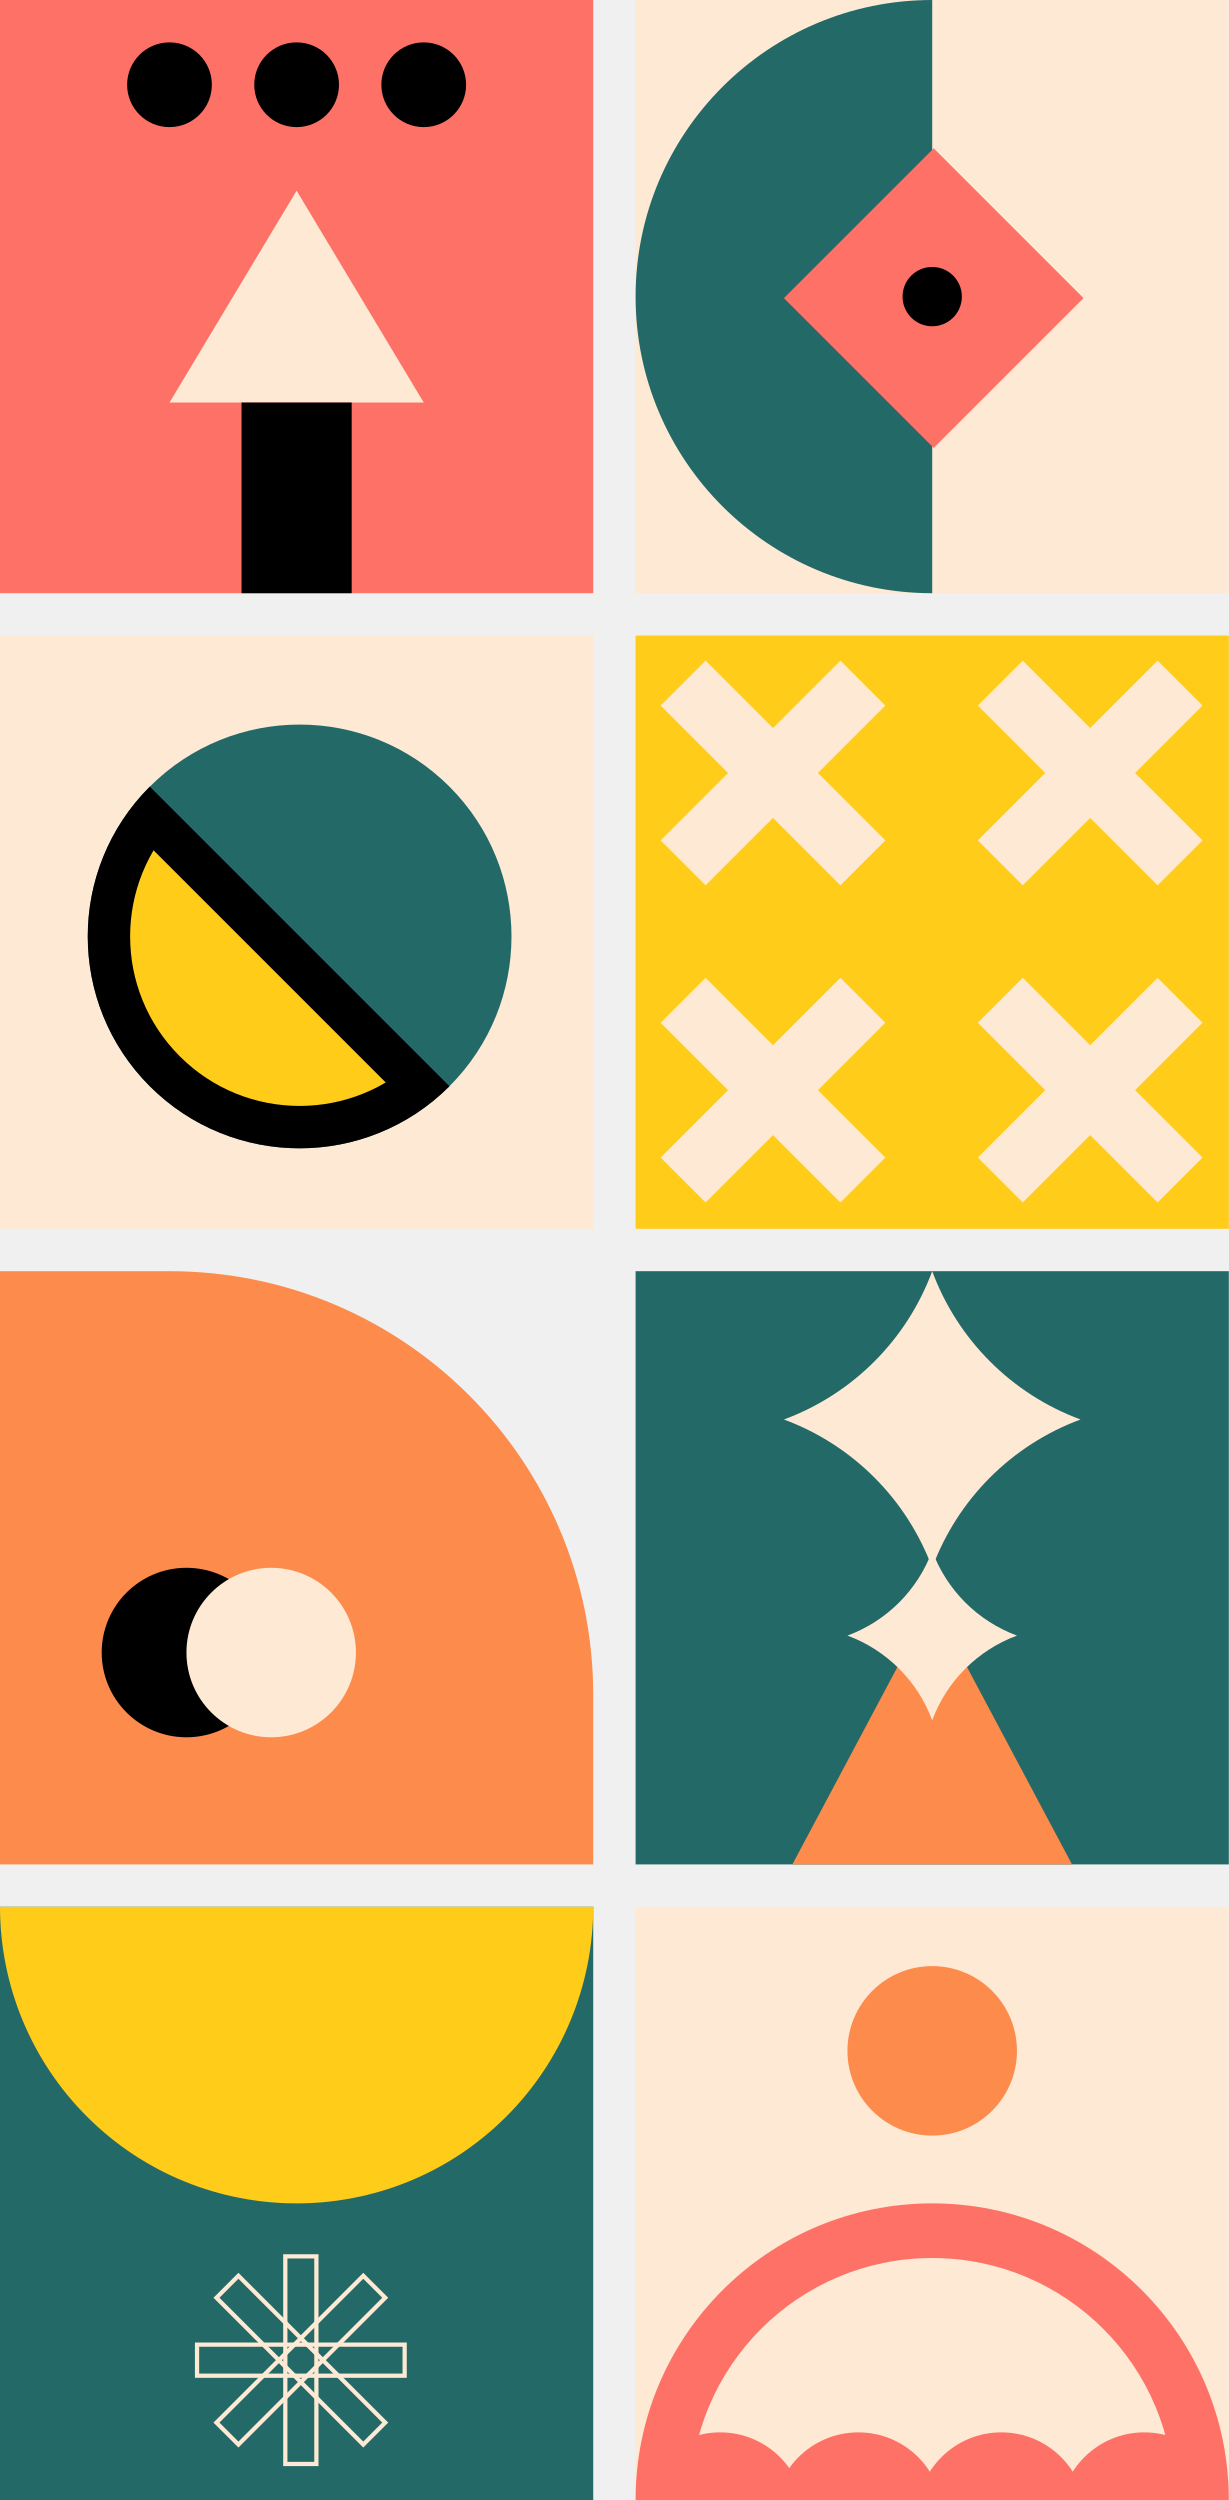
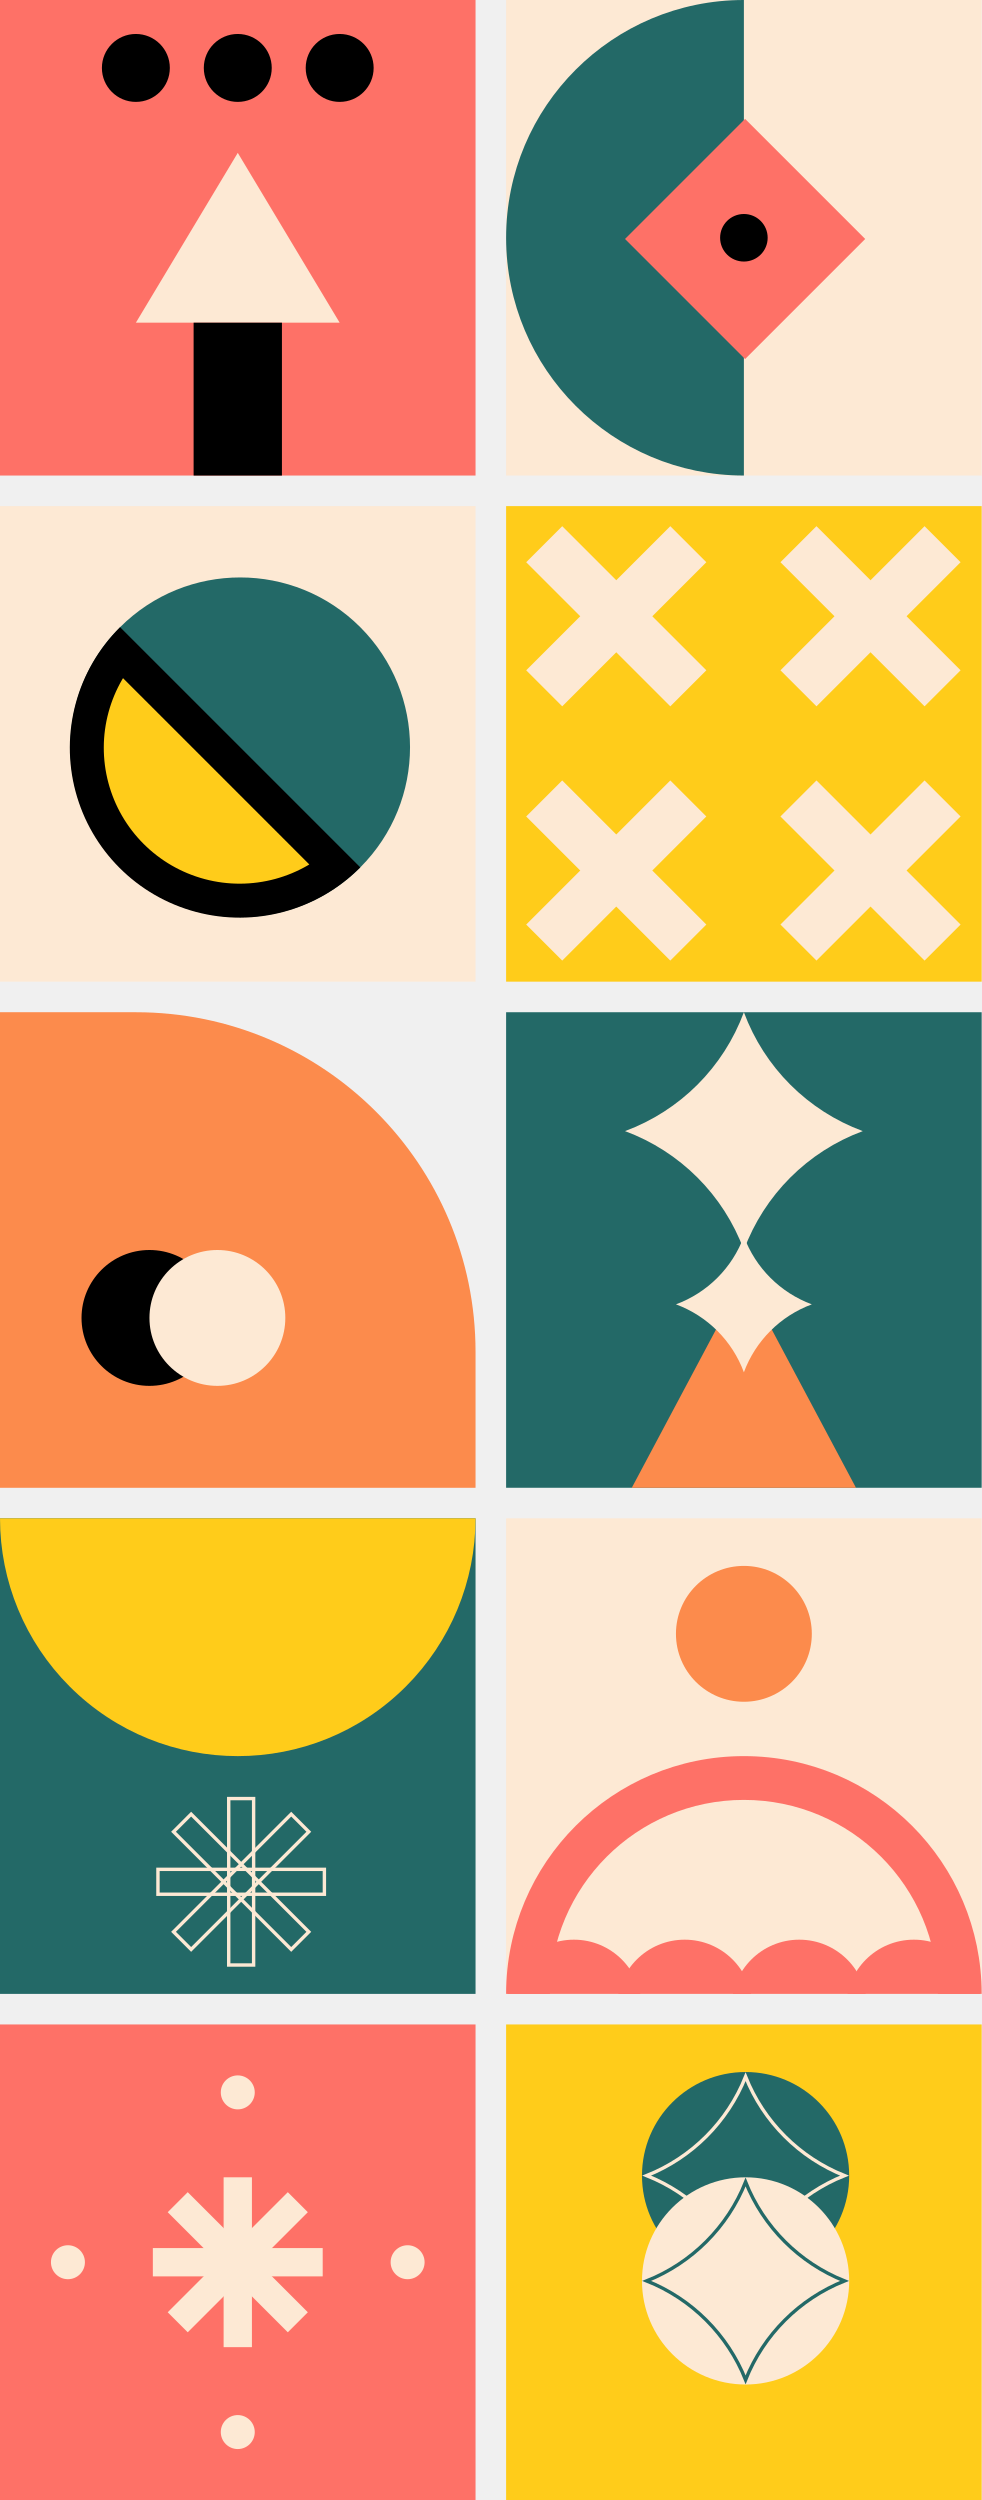
- <svg xmlns="http://www.w3.org/2000/svg" width="290" height="590" fill="none">
-   <path d="M0 300v140h140v-40c0-55.228-44.772-100-100-100H0z" fill="#FC8B4C" />
-   <circle r="20" transform="matrix(0 1 1 0 44 390)" fill="#000" />
-   <circle r="20" transform="matrix(0 1 1 0 64 390)" fill="#FDE9D4" />
-   <path fill="#FDE9D4" d="M0 150h140v140H0z" />
-   <circle cx="70.711" cy="221" r="50" transform="rotate(-45 70.71 221)" fill="#236967" />
+ <svg xmlns="http://www.w3.org/2000/svg" width="289" height="736" fill="none">
+   <path d="M0 298v140h140v-40c0-55.228-44.772-100-100-100H0z" fill="#FC8B4C" />
+   <circle r="20" transform="matrix(0 1 1 0 44 388)" fill="#000" />
+   <circle r="20" transform="matrix(0 1 1 0 64 388)" fill="#FDE9D4" />
+   <path fill="#FDE9D4" d="M0 149h140v140H0z" />
+   <circle cx="70.711" cy="220" r="50" transform="rotate(-45 70.71 220)" fill="#236967" />
  <mask id="a" fill="#fff">
-     <path d="M35.355 185.645a49.998 49.998 0 0 0 0 70.71 50 50 0 0 0 70.711 0L70.71 221l-35.355-35.355z" />
+     <path d="M35.356 184.645a50 50 0 1 0 70.71 70.71L70.711 220l-35.355-35.355z" />
  </mask>
-   <path d="M35.355 185.645a49.998 49.998 0 0 0 0 70.71 50 50 0 0 0 70.711 0L70.71 221l-35.355-35.355z" fill="#FFCC1A" stroke="#000" stroke-width="20" mask="url(#a)" />
+   <path d="M35.356 184.645a50 50 0 1 0 70.71 70.71L70.711 220l-35.355-35.355z" fill="#FFCC1A" stroke="#000" stroke-width="20" mask="url(#a)" />
  <g clip-path="url(#clip0)">
-     <path fill="#FDE9D4" d="M290 450H150v140h140z" />
-     <circle r="19.96" transform="matrix(-1 0 0 1 270.04 594)" fill="#FE7167" />
-     <circle r="19.96" transform="matrix(-1 0 0 1 236.305 594)" fill="#FE7167" />
-     <circle r="19.96" transform="matrix(-1 0 0 1 202.57 594)" fill="#FE7167" />
-     <circle r="19.96" transform="matrix(-1 0 0 1 169.96 594)" fill="#FE7167" />
-     <path d="M290 590a70 70 0 0 0-140 0h12.892a57.108 57.108 0 1 1 114.216 0H290z" fill="#FE7167" />
-     <circle r="20" transform="matrix(-1 0 0 1 220 484)" fill="#FC8B4C" />
+     <path fill="#FDE9D4" d="M289 447H149v140h140z" />
+     <circle r="19.96" transform="matrix(-1 0 0 1 269.04 591)" fill="#FE7167" />
+     <circle r="19.96" transform="matrix(-1 0 0 1 235.305 591)" fill="#FE7167" />
+     <circle r="19.96" transform="matrix(-1 0 0 1 201.57 591)" fill="#FE7167" />
+     <circle r="19.96" transform="matrix(-1 0 0 1 168.959 591)" fill="#FE7167" />
+     <path d="M289 587a70 70 0 0 0-140 0h12.892a57.108 57.108 0 1 1 114.216 0H289z" fill="#FE7167" />
+     <circle r="20" transform="matrix(-1 0 0 1 219 481)" fill="#FC8B4C" />
  </g>
-   <path fill="#236967" d="M150 300h140v140H150z" />
-   <path d="M220 378l33 62h-66l33-62z" fill="#FC8B4C" />
-   <path d="M220 366a33.852 33.852 0 0 0 20 20 33.852 33.852 0 0 0-20 20 33.852 33.852 0 0 0-20-20 33.852 33.852 0 0 0 20-20z" fill="#FDE9D4" />
-   <path d="M220 300a59.24 59.24 0 0 0 35 35 59.24 59.24 0 0 0-35 35 59.24 59.24 0 0 0-35-35 59.24 59.24 0 0 0 35-35z" fill="#FDE9D4" />
-   <path fill="#236967" d="M0 450h140v140H0z" />
-   <path d="M140 450a69.997 69.997 0 0 1-20.503 49.497 69.996 69.996 0 0 1-98.995 0A69.998 69.998 0 0 1 0 450h140z" fill="#FFCC1A" />
-   <path stroke="#FDE9D4" d="M67.334 532.5h7.333v49h-7.333z" />
-   <path stroke="#FDE9D4" d="M51.083 542.27l5.185-5.186 34.648 34.648-5.185 5.185z" />
-   <path stroke="#FDE9D4" d="M90.917 542.269l-5.185-5.185-34.649 34.648 5.186 5.185z" />
-   <path stroke="#FDE9D4" d="M46.5 560.667v-7.333h49v7.333z" />
-   <path fill="#FFCC1A" d="M150 150h140v140H150z" />
-   <path fill="#FDE9D4" d="M155.91 166.517l10.607-10.607 42.426 42.427-10.607 10.606z" />
-   <path fill="#FDE9D4" d="M166.517 208.943l-10.607-10.607 42.427-42.426 10.606 10.607zM155.91 241.369l10.607-10.607 42.426 42.427-10.607 10.606z" />
-   <path fill="#FDE9D4" d="M166.517 283.795l-10.607-10.607 42.427-42.426 10.606 10.607zM230.763 166.517l10.607-10.607 42.426 42.427-10.607 10.606z" />
-   <path fill="#FDE9D4" d="M241.369 208.943l-10.607-10.607 42.427-42.426 10.606 10.607zM230.763 241.369l10.607-10.607 42.426 42.427-10.607 10.606z" />
-   <path fill="#FDE9D4" d="M241.369 283.795l-10.607-10.607 42.427-42.426 10.606 10.607z" />
+   <path fill="#236967" d="M149 298h140v140H149z" />
+   <path d="M219 376l33 62h-66l33-62z" fill="#FC8B4C" />
+   <path d="M219 364a33.852 33.852 0 0 0 20 20 33.852 33.852 0 0 0-20 20 33.852 33.852 0 0 0-20-20 33.852 33.852 0 0 0 20-20z" fill="#FDE9D4" />
+   <path d="M219 298a59.24 59.24 0 0 0 35 35 59.24 59.24 0 0 0-35 35 59.24 59.24 0 0 0-35-35 59.24 59.24 0 0 0 35-35z" fill="#FDE9D4" />
+   <path fill="#236967" d="M0 447h140v140H0z" />
+   <path d="M140 447a69.997 69.997 0 0 1-20.503 49.497 69.996 69.996 0 0 1-98.995 0A69.998 69.998 0 0 1 0 447h140z" fill="#FFCC1A" />
+   <path stroke="#FDE9D4" d="M67.333 529.5h7.333v49h-7.333z" />
+   <path stroke="#FDE9D4" d="M51.083 539.27l5.185-5.186 34.648 34.648-5.185 5.185z" />
+   <path stroke="#FDE9D4" d="M90.917 539.269l-5.185-5.185-34.649 34.648 5.186 5.185z" />
+   <path stroke="#FDE9D4" d="M46.5 557.667v-7.333h49v7.333z" />
+   <path fill="#FFCC1A" d="M149 149h140v140H149z" />
+   <path fill="#FDE9D4" d="M154.91 165.516l10.607-10.607 42.426 42.427-10.607 10.606z" />
+   <path fill="#FDE9D4" d="M165.517 207.943l-10.607-10.607 42.427-42.426 10.606 10.607zM154.91 240.369l10.607-10.607 42.426 42.427-10.607 10.606z" />
+   <path fill="#FDE9D4" d="M165.517 282.796l-10.607-10.607 42.427-42.426 10.606 10.607zM229.763 165.516l10.607-10.607 42.426 42.427-10.607 10.606z" />
+   <path fill="#FDE9D4" d="M240.369 207.943l-10.607-10.607 42.427-42.426 10.606 10.607zM229.763 240.369l10.607-10.607 42.426 42.427-10.607 10.606z" />
+   <path fill="#FDE9D4" d="M240.369 282.796l-10.607-10.607 42.427-42.426 10.606 10.607z" />
  <path fill="#FE7167" d="M0 140h140V0H0z" />
  <path d="M70 45L40 95h60L70 45z" fill="#FDE9D4" />
  <path fill="#000" d="M57 140h26V95H57z" />
  <circle r="10" transform="matrix(1 0 0 -1 70 20)" fill="#000" />
  <circle r="10" transform="matrix(1 0 0 -1 100 20)" fill="#000" />
  <circle r="10" transform="matrix(1 0 0 -1 40 20)" fill="#000" />
-   <path d="M150 0h140v140H150V0z" fill="#FDE9D4" />
-   <path d="M150 70c0-38.66 31.34-70 70-70v140c-38.66 0-70-31.34-70-70z" fill="#236967" />
-   <path fill="#FE7167" d="M185 70.355L220.355 35l35.356 35.355-35.356 35.355z" />
-   <circle cx="220" cy="70" r="7" fill="#000" />
+   <path d="M149 0h140v140H149V0z" fill="#FDE9D4" />
+   <path d="M149 70c0-38.66 31.34-70 70-70v140c-38.66 0-70-31.34-70-70z" fill="#236967" />
+   <path fill="#FE7167" d="M184 70.355L219.355 35l35.356 35.355-35.356 35.355z" />
+   <circle cx="219" cy="70" r="7" fill="#000" />
+   <path fill="#FE7167" d="M0 596h140v140H0z" />
+   <path fill="#FDE9D4" d="M65.833 641h8.333v50h-8.333z" />
+   <path fill="#FDE9D4" d="M49.376 651.269l5.892-5.892 35.356 35.355-5.893 5.892z" />
+   <path fill="#FDE9D4" d="M90.624 651.269l-5.892-5.892-35.356 35.355 5.893 5.892z" />
+   <path fill="#FDE9D4" d="M45 670.167v-8.333h50v8.333z" />
+   <circle r="5" transform="matrix(-1 0 0 1 70 716)" fill="#FDE9D4" />
+   <circle r="5" transform="matrix(-1 0 0 1 120 666)" fill="#FDE9D4" />
+   <circle r="5" transform="matrix(-1 0 0 1 20 666)" fill="#FDE9D4" />
+   <circle r="5" transform="matrix(-1 0 0 1 70 616)" fill="#FDE9D4" />
+   <path fill="#FFCC1A" d="M149 596h140v140H149z" />
+   <circle cx="219.5" cy="640.5" r="30.5" fill="#236967" />
+   <circle cx="219.5" cy="671.5" r="30.5" fill="#FDE9D4" />
+   <path d="M219.5 611.394a52.124 52.124 0 0 0 29.106 29.106 52.124 52.124 0 0 0-29.106 29.106 52.124 52.124 0 0 0-29.106-29.106 52.124 52.124 0 0 0 29.106-29.106z" stroke="#FDE9D4" />
+   <path d="M219.5 642.394a52.124 52.124 0 0 0 29.106 29.106 52.124 52.124 0 0 0-29.106 29.106 52.124 52.124 0 0 0-29.106-29.106 52.124 52.124 0 0 0 29.106-29.106z" stroke="#236967" />
  <defs>
    <clipPath id="clip0">
-       <path fill="#fff" transform="matrix(-1 0 0 1 290 450)" d="M0 0h140v140H0z" />
+       <path fill="#fff" transform="matrix(-1 0 0 1 289 447)" d="M0 0h140v140H0z" />
    </clipPath>
  </defs>
</svg>
